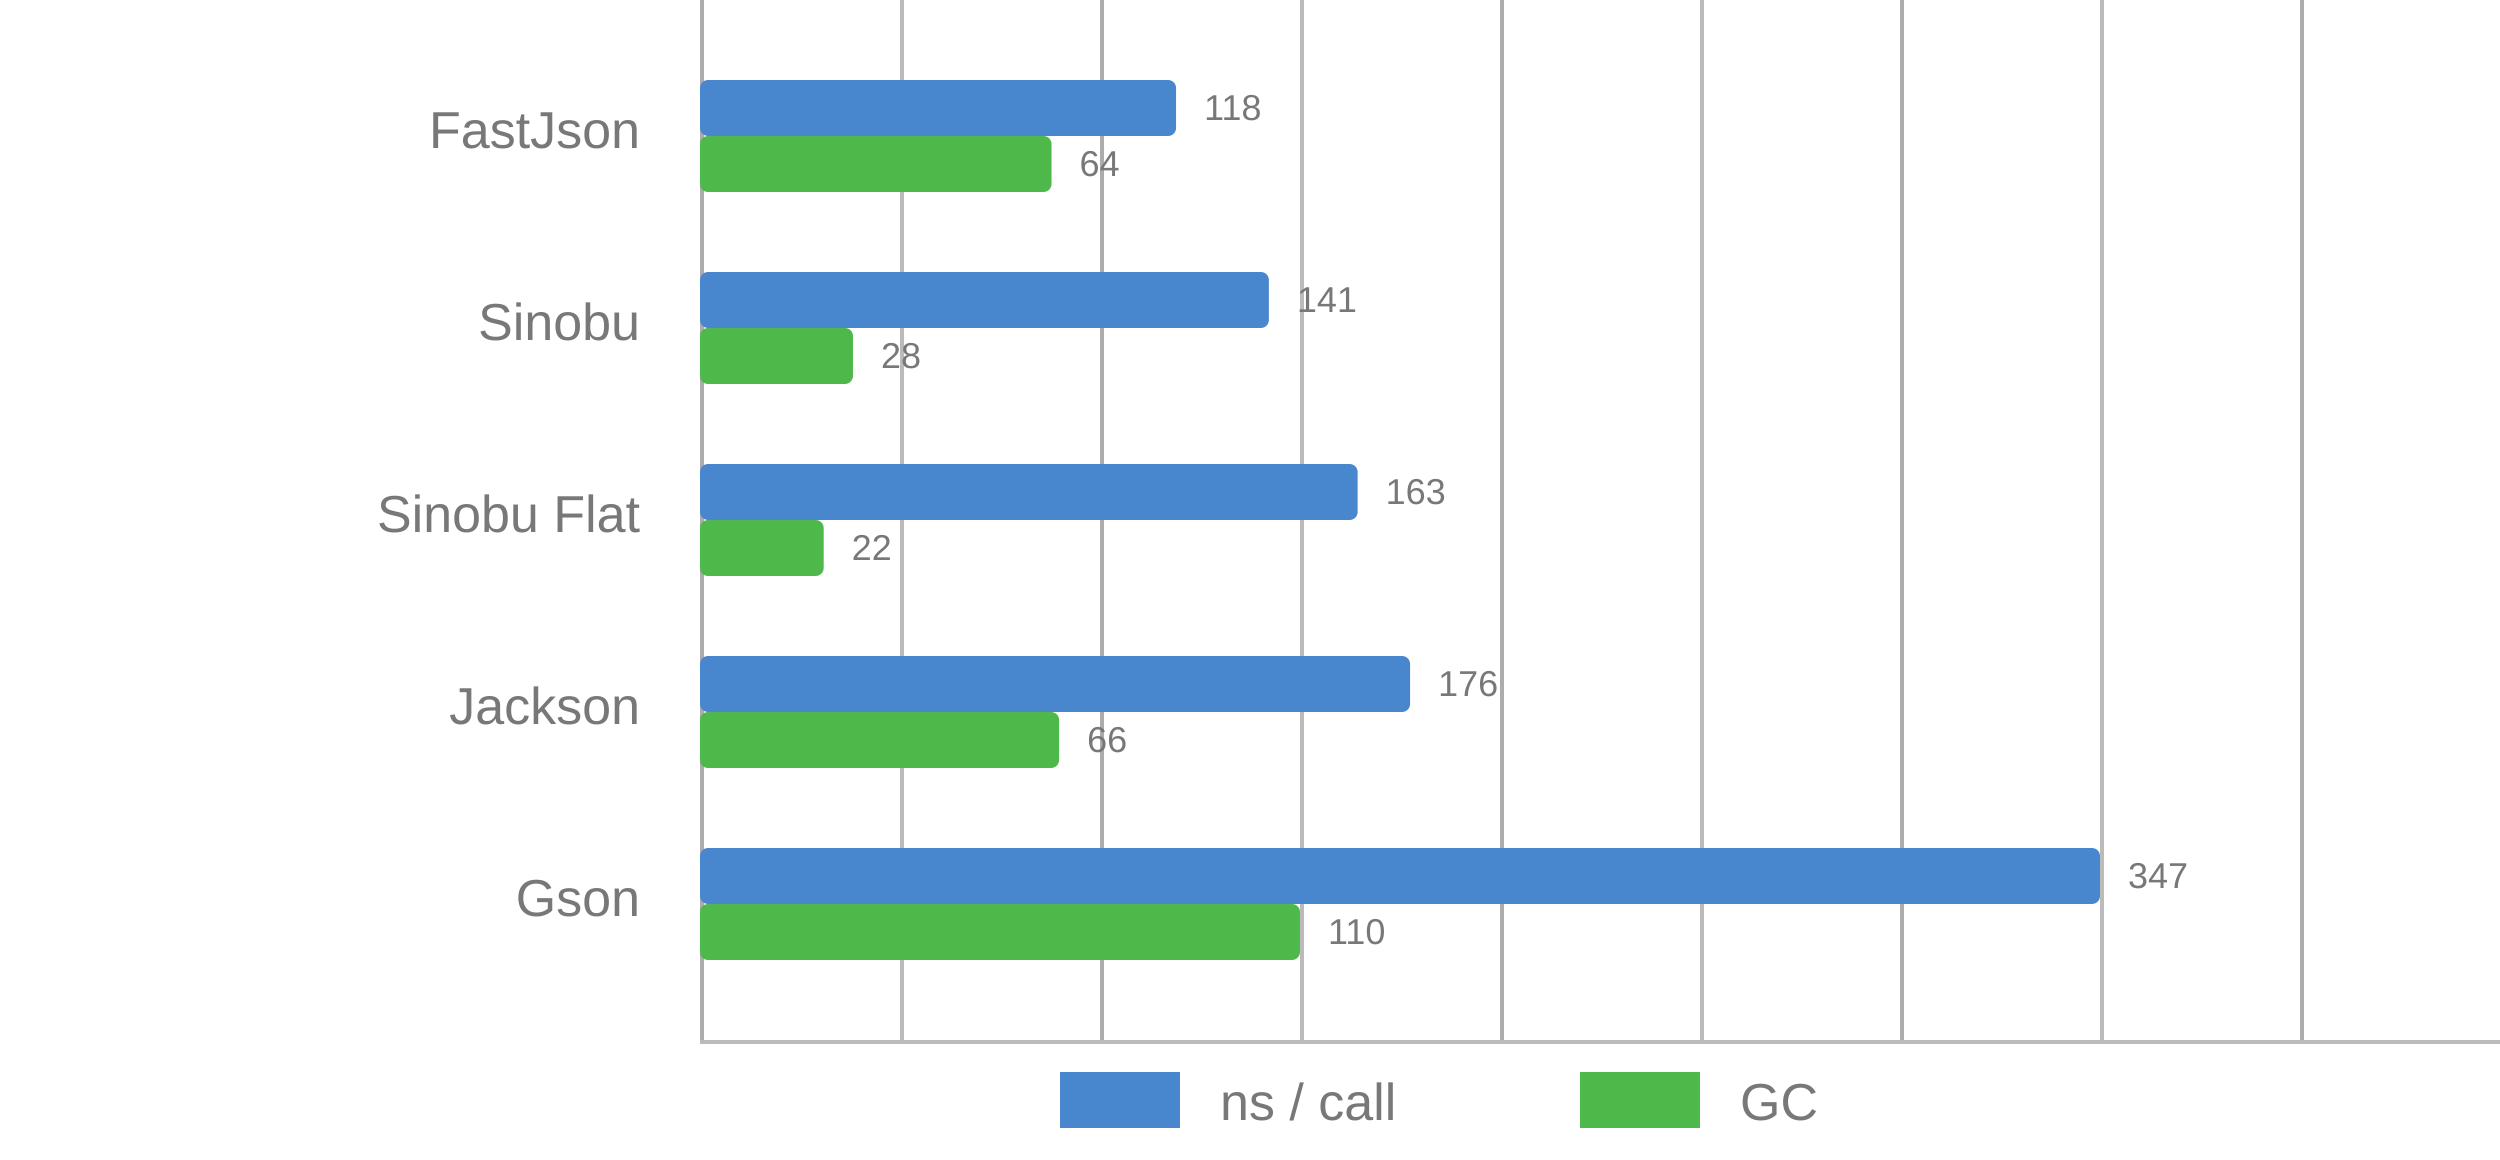
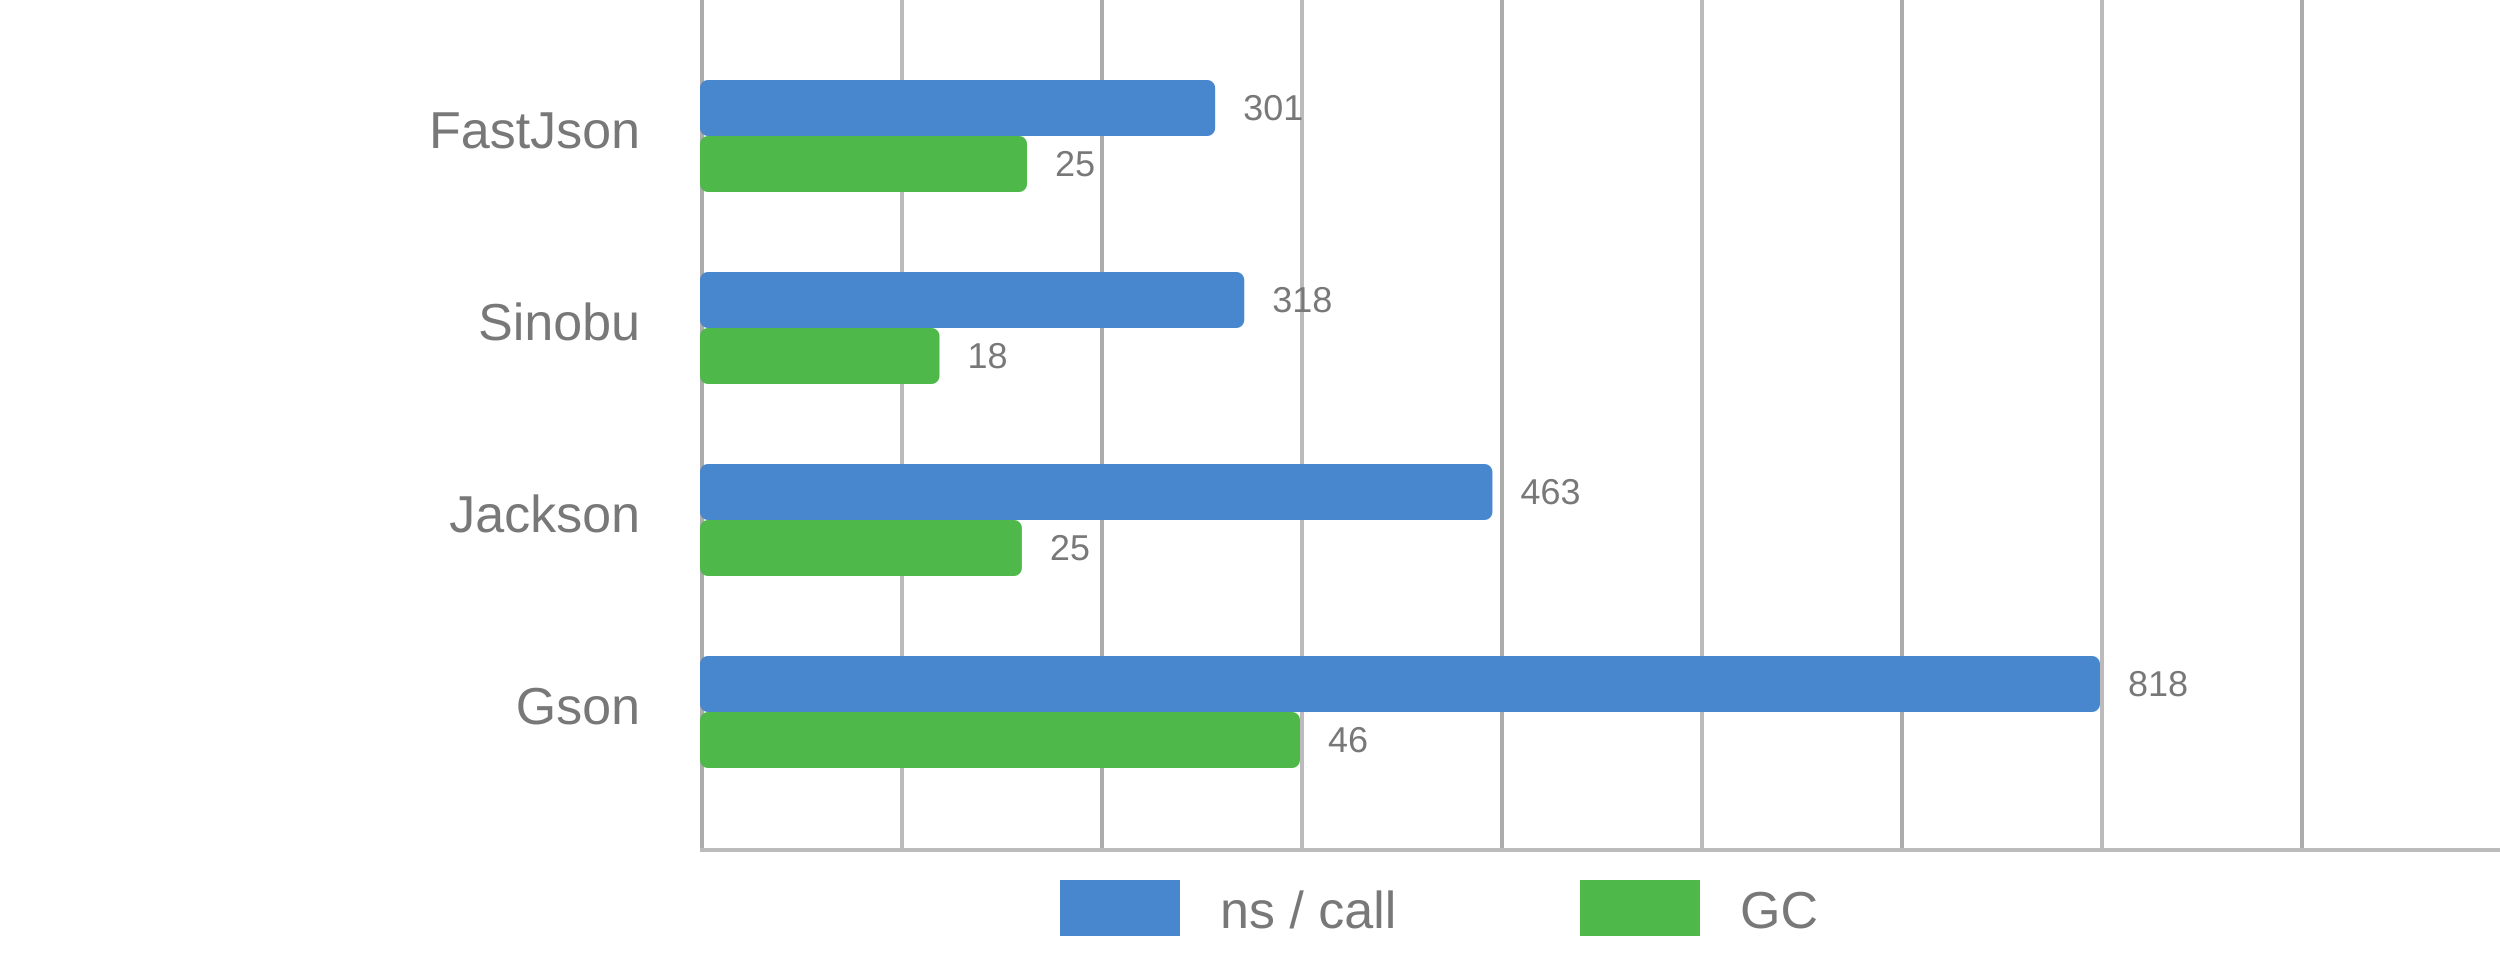
- <svg xmlns="http://www.w3.org/2000/svg" viewBox="0 0 625 290">
+ <svg xmlns="http://www.w3.org/2000/svg" viewBox="0 0 625 242">
  <style>
      text {
          font-family: Arial;
          font-size: 13px;
          fill: #787878;
      }

      .desc {
          font-size: 9px;
      }

      .vline {
          fill: #acacac;
          stroke: none;
          stroke-width: 0;
      }

      .subline {
          fill: #bbb;
          stroke: none;
          stroke-width: 0;
      }

      .call {
          fill: #4886CD;
          stroke-linejoin: round;
          height: 14px;
      }

      .gc {
          fill: #4FB84B;
          stroke-linejoin: round;
          height: 14px;
      }
  </style>
  <g>
-     <rect x="175" y="0" width="1" height="260" class="vline" />
-     <rect x="275" y="0" width="1" height="260" class="vline" />
-     <rect x="375" y="0" width="1" height="260" class="vline" />
-     <rect x="475" y="0" width="1" height="260" class="vline" />
-     <rect x="575" y="0" width="1" height="260" class="vline" />
-     <rect x="225" y="0" width="1" height="260" class="subline" />
-     <rect x="325" y="0" width="1" height="260" class="subline" />
-     <rect x="425" y="0" width="1" height="260" class="subline" />
-     <rect x="525" y="0" width="1" height="260" class="subline" />
-     <rect x="175" y="260" width="450" height="1" class="subline" />
-     <rect x="265" y="268" width="30" class="call" />
-     <text x="305" y="280">ns / call</text>
-     <rect x="395" y="268" width="30" class="gc" />
-     <text x="435" y="280">GC</text>
+     <rect x="175" y="0" width="1" height="212" class="vline" />
+     <rect x="275" y="0" width="1" height="212" class="vline" />
+     <rect x="375" y="0" width="1" height="212" class="vline" />
+     <rect x="475" y="0" width="1" height="212" class="vline" />
+     <rect x="575" y="0" width="1" height="212" class="vline" />
+     <rect x="225" y="0" width="1" height="212" class="subline" />
+     <rect x="325" y="0" width="1" height="212" class="subline" />
+     <rect x="425" y="0" width="1" height="212" class="subline" />
+     <rect x="525" y="0" width="1" height="212" class="subline" />
+     <rect x="175" y="212" width="450" height="1" class="subline" />
+     <rect x="265" y="220" width="30" class="call" />
+     <text x="305" y="232">ns / call</text>
+     <rect x="395" y="220" width="30" class="gc" />
+     <text x="435" y="232">GC</text>
  </g>
  <g>
-     <rect x="175" y="20" width="119.02" rx="2" ry="2" class="call" />
-     <rect x="175" y="34" width="87.884" rx="2" ry="2" class="gc" />
+     <rect x="175" y="20" width="128.79" rx="2" ry="2" class="call" />
+     <rect x="175" y="34" width="81.76" rx="2" ry="2" class="gc" />
    <text x="160" y="37" text-anchor="end">FastJson</text>
-     <text x="301.02" y="30" class="desc">118</text>
-     <text x="269.884" y="44" class="desc">64</text>
+     <text x="310.79" y="30" class="desc">301</text>
+     <text x="263.76" y="44" class="desc">25</text>
  </g>
  <g>
-     <rect x="175" y="68" width="142.219" rx="2" ry="2" class="call" />
-     <rect x="175" y="82" width="38.246" rx="2" ry="2" class="gc" />
+     <rect x="175" y="68" width="136.064" rx="2" ry="2" class="call" />
+     <rect x="175" y="82" width="59.871" rx="2" ry="2" class="gc" />
    <text x="160" y="85" text-anchor="end">Sinobu</text>
-     <text x="324.219" y="78" class="desc">141</text>
-     <text x="220.246" y="92" class="desc">28</text>
+     <text x="318.064" y="78" class="desc">318</text>
+     <text x="241.871" y="92" class="desc">18</text>
  </g>
  <g>
-     <rect x="175" y="116" width="164.409" rx="2" ry="2" class="call" />
-     <rect x="175" y="130" width="30.922" rx="2" ry="2" class="gc" />
-     <text x="160" y="133" text-anchor="end">Sinobu Flat</text>
-     <text x="346.409" y="126" class="desc">163</text>
-     <text x="212.922" y="140" class="desc">22</text>
+     <rect x="175" y="116" width="198.105" rx="2" ry="2" class="call" />
+     <rect x="175" y="130" width="80.472" rx="2" ry="2" class="gc" />
+     <text x="160" y="133" text-anchor="end">Jackson</text>
+     <text x="380.105" y="126" class="desc">463</text>
+     <text x="262.472" y="140" class="desc">25</text>
  </g>
  <g>
-     <rect x="175" y="164" width="177.522" rx="2" ry="2" class="call" />
-     <rect x="175" y="178" width="89.783" rx="2" ry="2" class="gc" />
-     <text x="160" y="181" text-anchor="end">Jackson</text>
-     <text x="359.522" y="174" class="desc">176</text>
-     <text x="271.783" y="188" class="desc">66</text>
-   </g>
-   <g>
-     <rect x="175" y="212" width="350" rx="2" ry="2" class="call" />
-     <rect x="175" y="226" width="150" rx="2" ry="2" class="gc" />
-     <text x="160" y="229" text-anchor="end">Gson</text>
-     <text x="532" y="222" class="desc">347</text>
-     <text x="332" y="236" class="desc">110</text>
+     <rect x="175" y="164" width="350" rx="2" ry="2" class="call" />
+     <rect x="175" y="178" width="150" rx="2" ry="2" class="gc" />
+     <text x="160" y="181" text-anchor="end">Gson</text>
+     <text x="532" y="174" class="desc">818</text>
+     <text x="332" y="188" class="desc">46</text>
  </g>
</svg>
